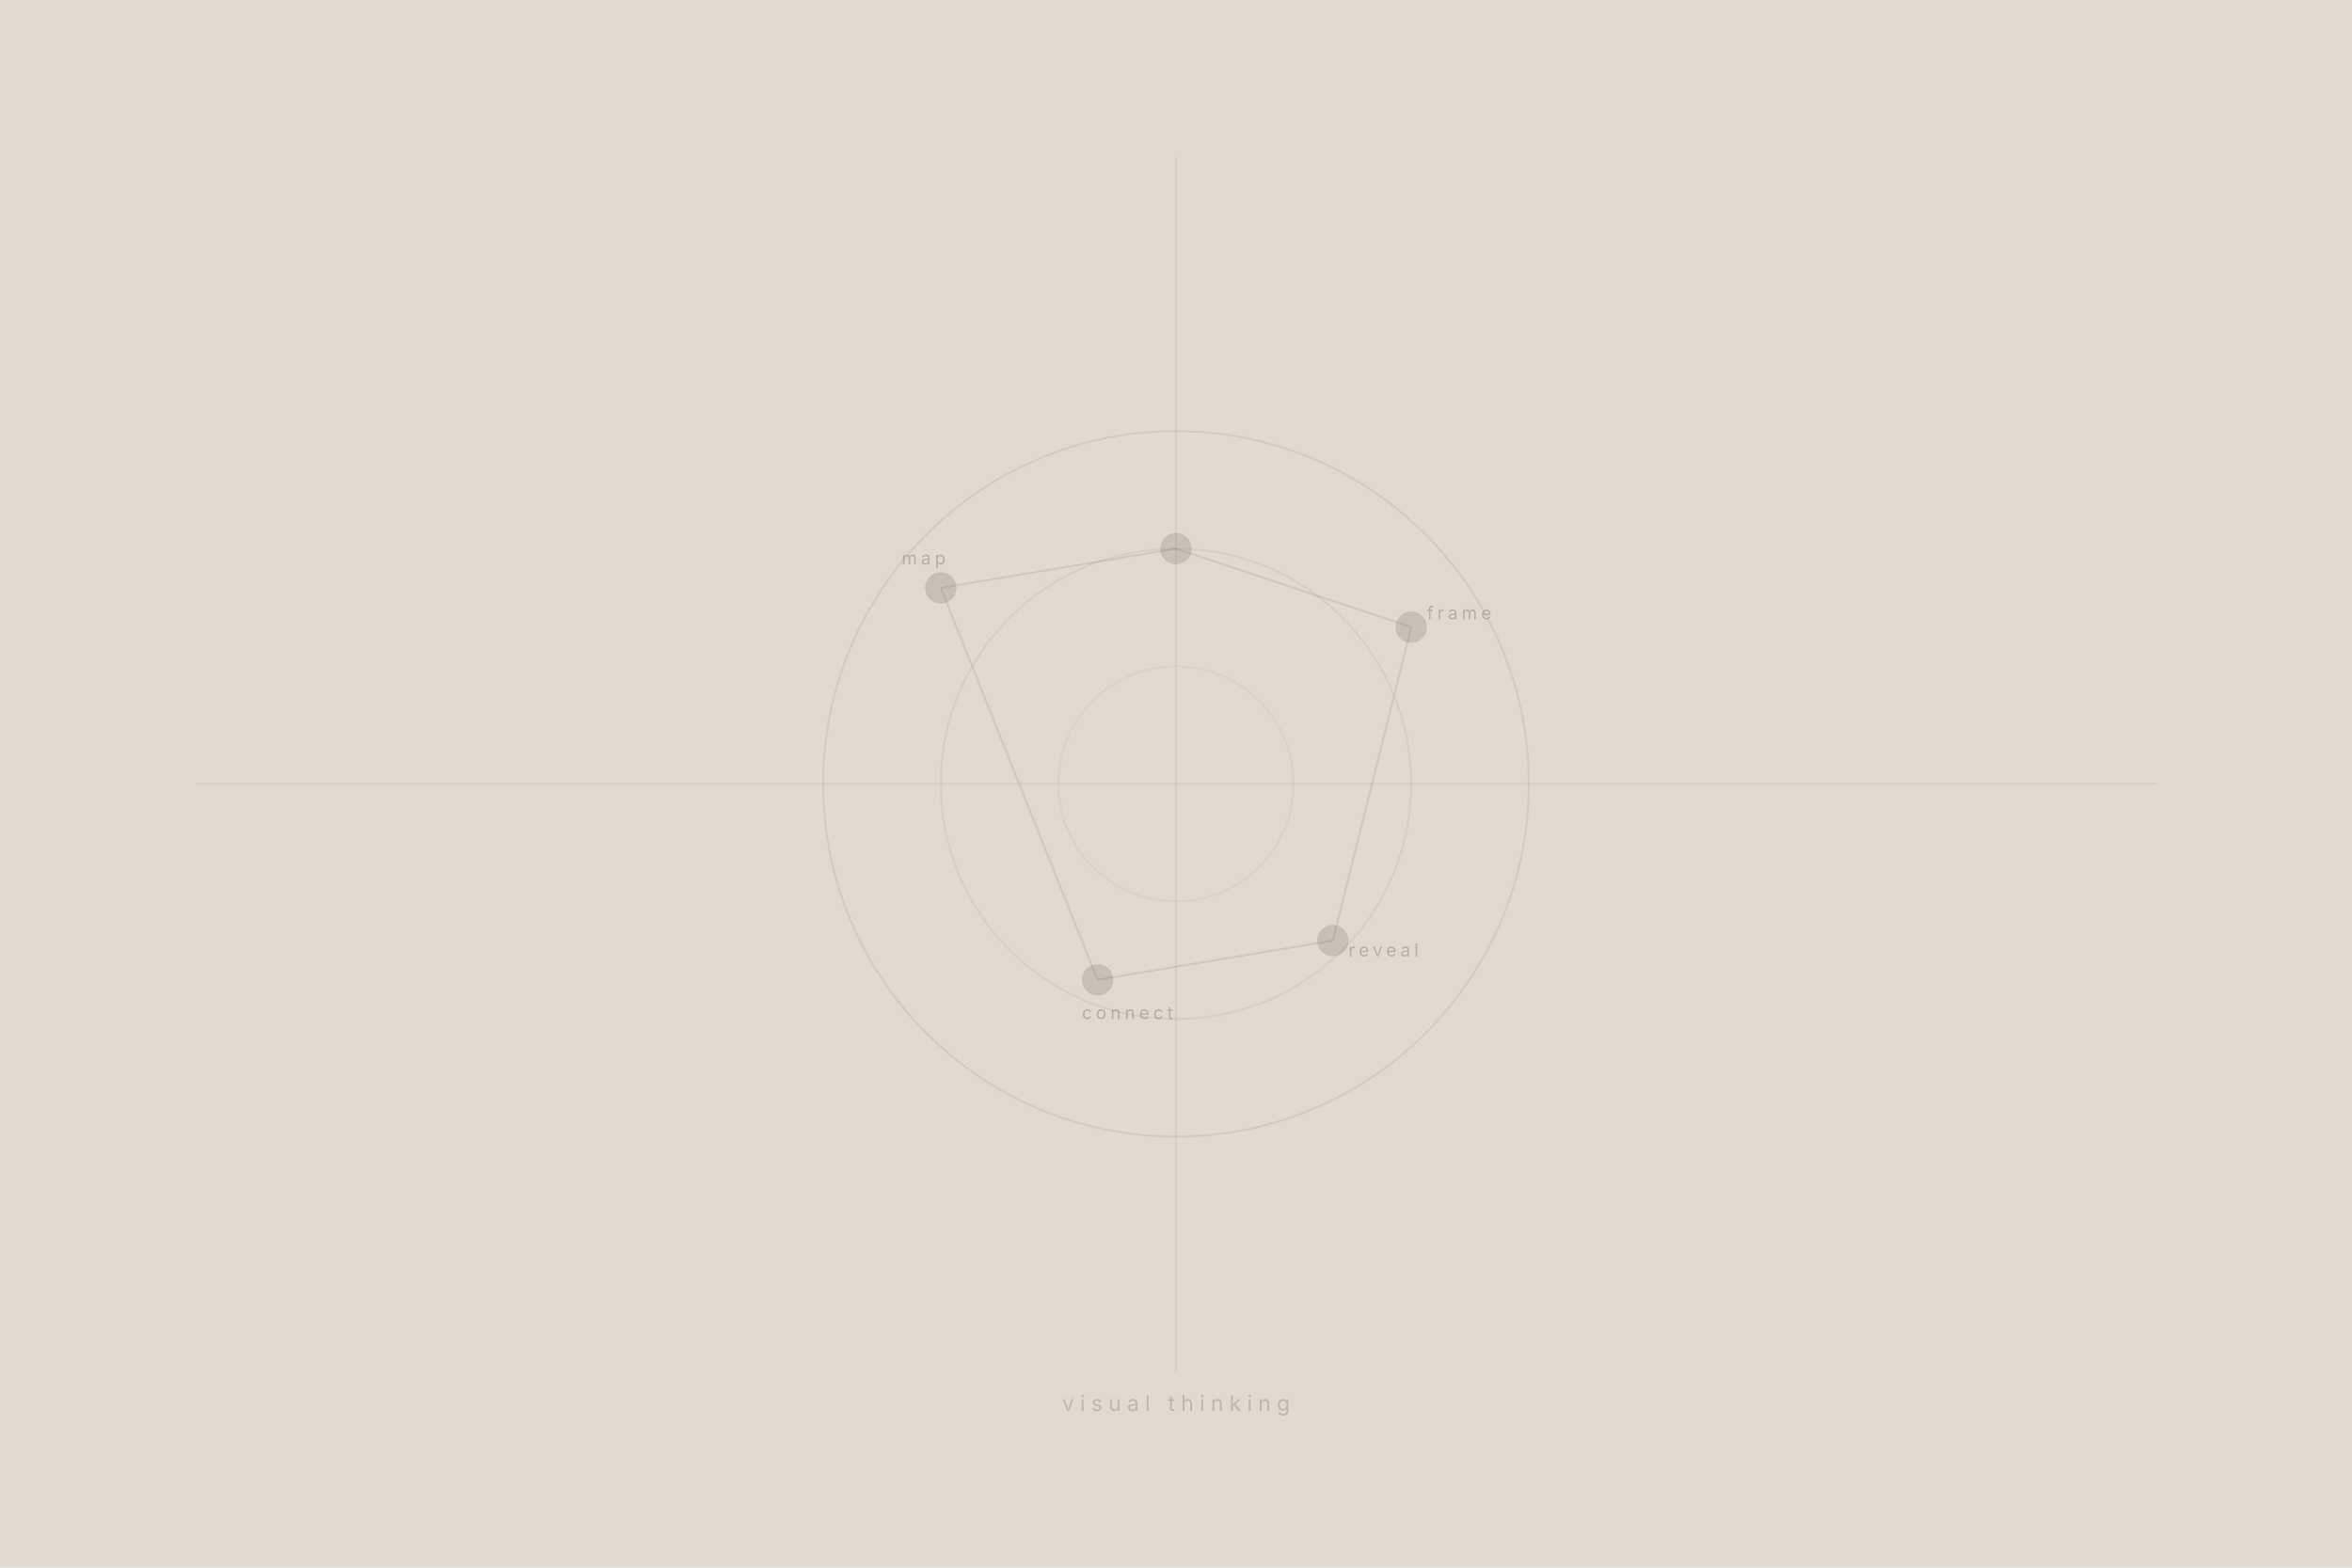
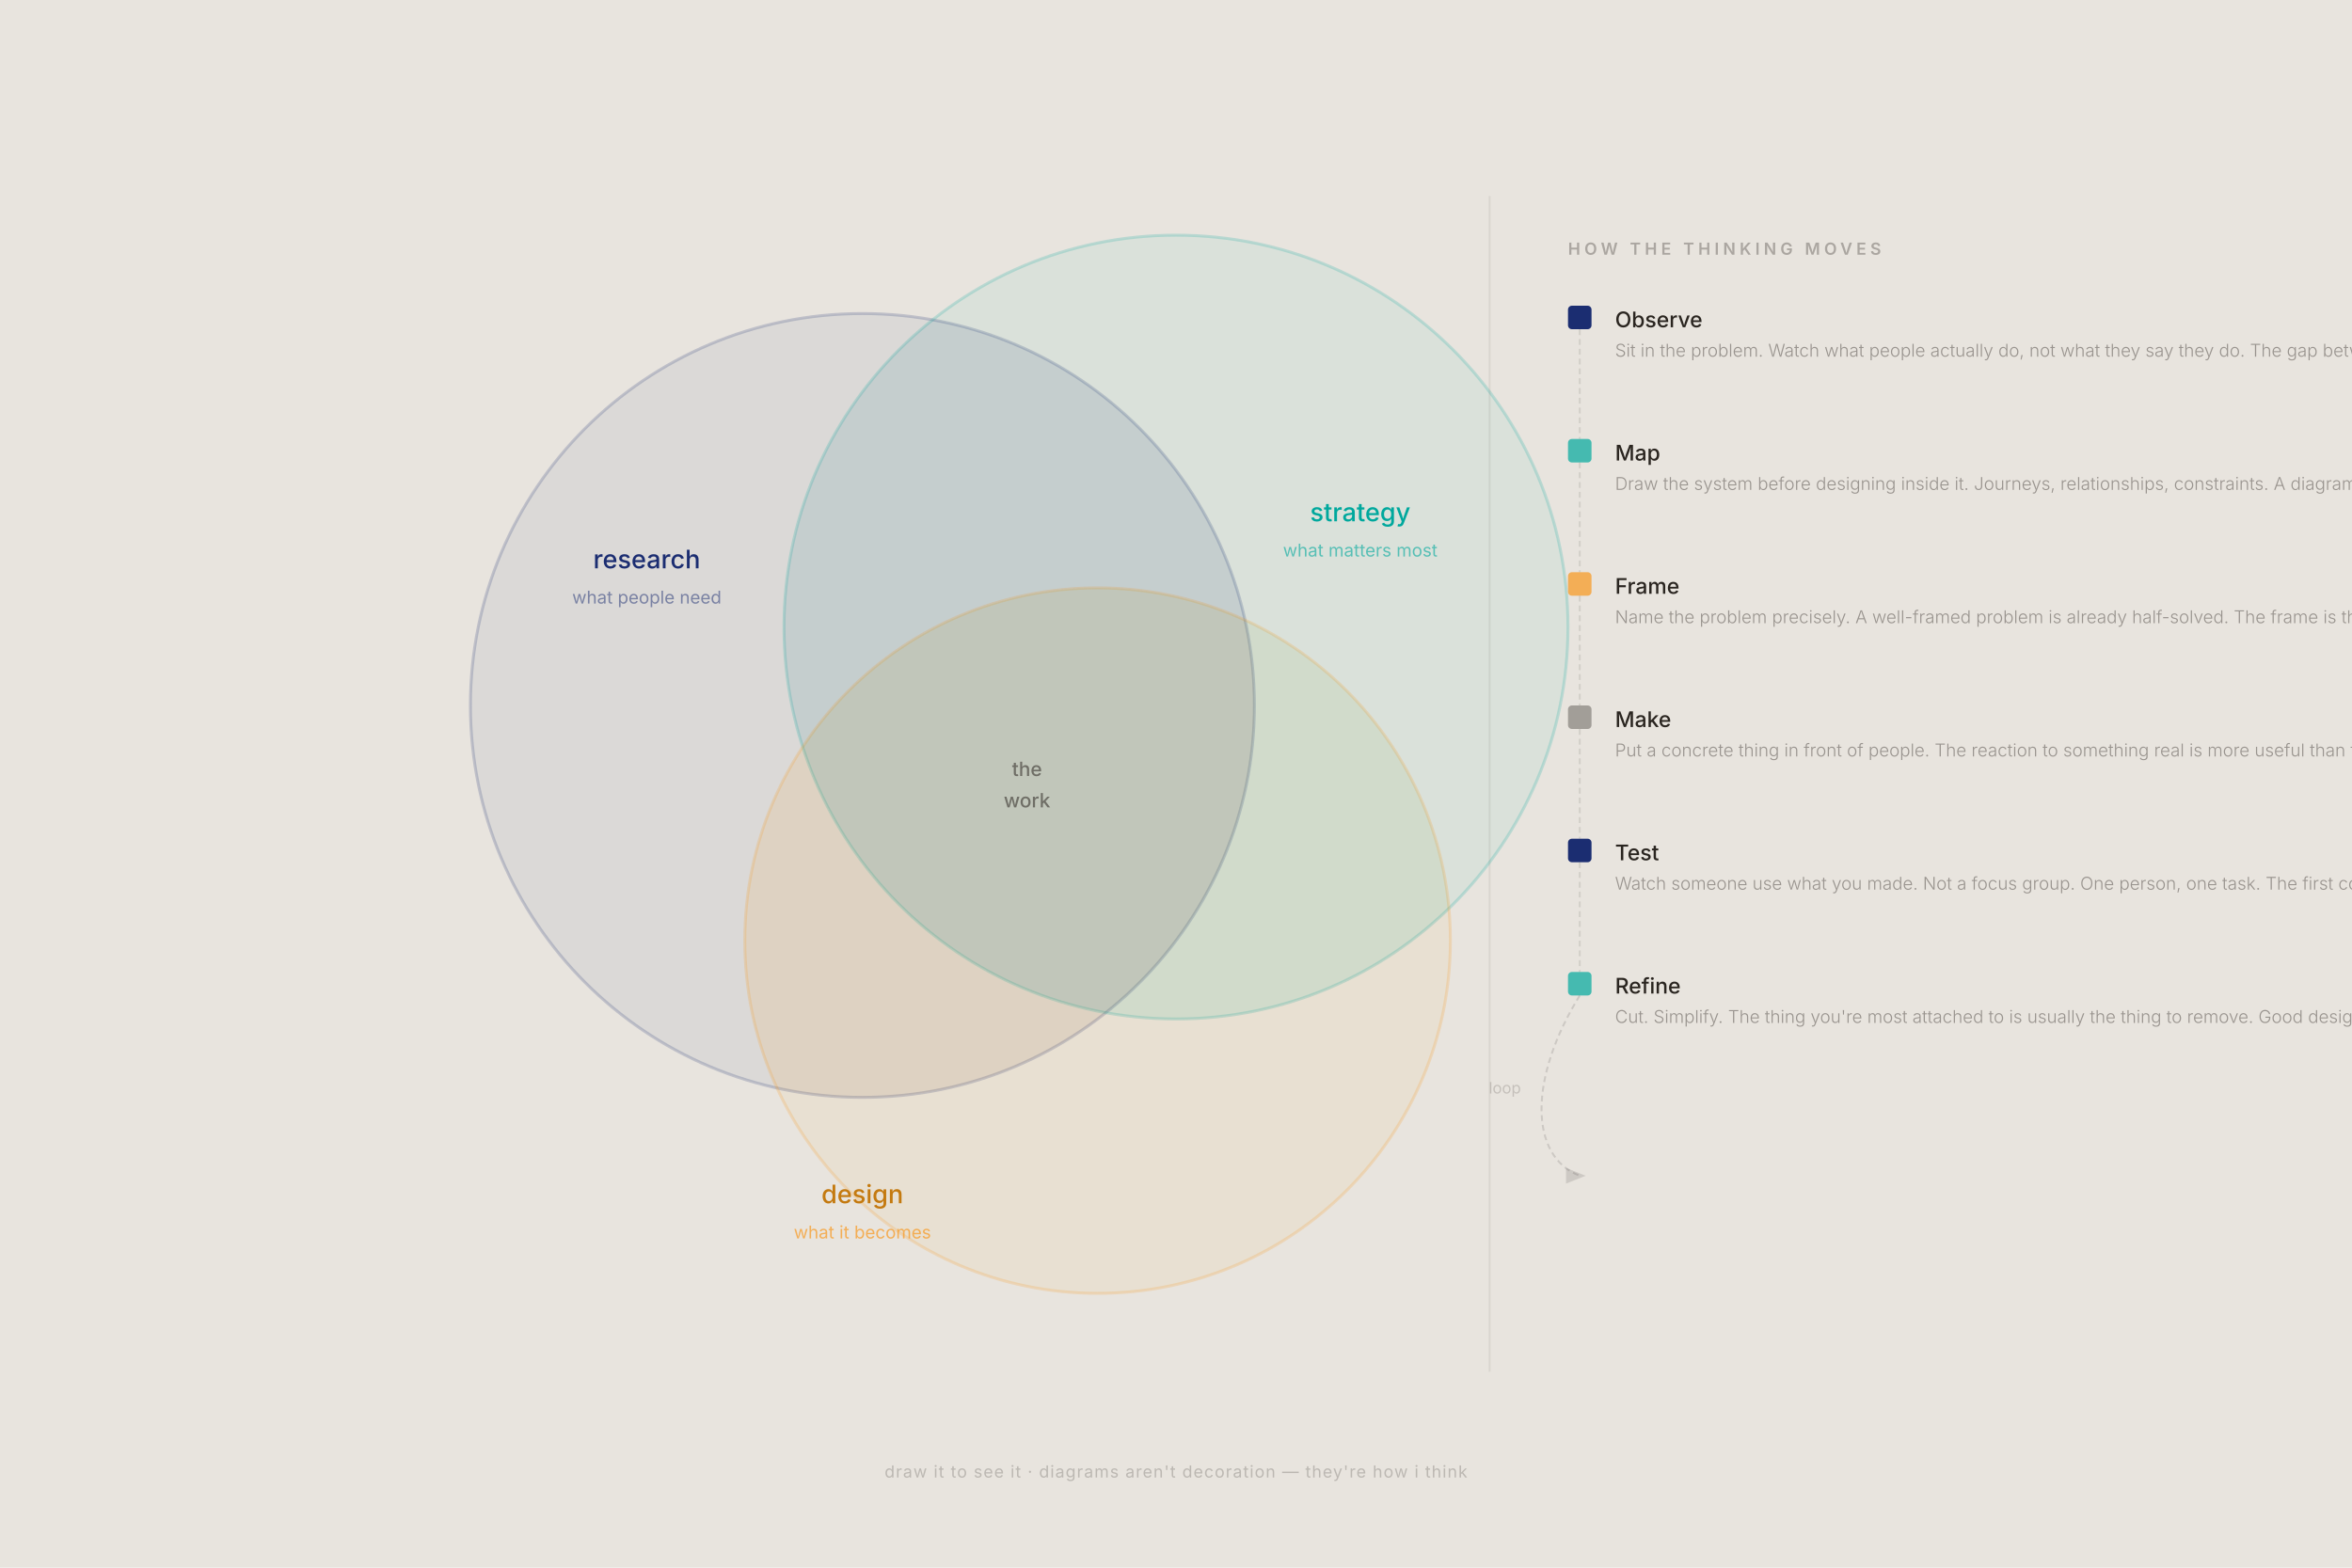
<svg xmlns="http://www.w3.org/2000/svg" width="1200" height="800" viewBox="0 0 1200 800">
-   <rect width="1200" height="800" fill="#dfd9d1" />
-   <line x1="600" y1="80" x2="600" y2="700" stroke="rgba(58,53,48,0.06)" stroke-width="1" />
-   <line x1="100" y1="400" x2="1100" y2="400" stroke="rgba(58,53,48,0.06)" stroke-width="1" />
-   <circle cx="600" cy="400" r="180" fill="none" stroke="rgba(58,53,48,0.08)" stroke-width="1" />
-   <circle cx="600" cy="400" r="120" fill="none" stroke="rgba(58,53,48,0.06)" stroke-width="1" />
-   <circle cx="600" cy="400" r="60" fill="none" stroke="rgba(58,53,48,0.04)" stroke-width="1" />
-   <circle cx="480" cy="300" r="8" fill="rgba(107,93,80,0.2)" />
-   <circle cx="720" cy="320" r="8" fill="rgba(107,93,80,0.2)" />
-   <circle cx="560" cy="500" r="8" fill="rgba(107,93,80,0.2)" />
-   <circle cx="680" cy="480" r="8" fill="rgba(107,93,80,0.2)" />
-   <circle cx="600" cy="280" r="8" fill="rgba(107,93,80,0.2)" />
-   <line x1="480" y1="300" x2="600" y2="280" stroke="rgba(58,53,48,0.1)" stroke-width="1" />
-   <line x1="600" y1="280" x2="720" y2="320" stroke="rgba(58,53,48,0.1)" stroke-width="1" />
-   <line x1="720" y1="320" x2="680" y2="480" stroke="rgba(58,53,48,0.1)" stroke-width="1" />
-   <line x1="680" y1="480" x2="560" y2="500" stroke="rgba(58,53,48,0.1)" stroke-width="1" />
-   <line x1="560" y1="500" x2="480" y2="300" stroke="rgba(58,53,48,0.1)" stroke-width="1" />
-   <text x="460" y="288" font-family="Inter, sans-serif" font-size="9" letter-spacing="2" fill="rgba(58,53,48,0.25)">map</text>
-   <text x="728" y="316" font-family="Inter, sans-serif" font-size="9" letter-spacing="2" fill="rgba(58,53,48,0.25)">frame</text>
-   <text x="552" y="520" font-family="Inter, sans-serif" font-size="9" letter-spacing="2" fill="rgba(58,53,48,0.25)">connect</text>
-   <text x="688" y="488" font-family="Inter, sans-serif" font-size="9" letter-spacing="2" fill="rgba(58,53,48,0.25)">reveal</text>
-   <text x="600" y="720" text-anchor="middle" font-family="Inter, sans-serif" font-size="11" letter-spacing="3" fill="rgba(58,53,48,0.2)">visual thinking</text>
+   <defs>
+     <style>
+       text { font-family: Inter, -apple-system, sans-serif; }
+     </style>
+     <clipPath id="clipA">
+       <circle cx="440" cy="360" r="200" />
+     </clipPath>
+     <clipPath id="clipB">
+       <circle cx="600" cy="320" r="200" />
+     </clipPath>
+     <clipPath id="clipC">
+       <circle cx="560" cy="480" r="180" />
+     </clipPath>
+   </defs>
+   <rect width="1200" height="800" fill="#e8e4de" />
+   <circle cx="440" cy="360" r="200" fill="rgba(27,45,113,0.06)" stroke="rgba(27,45,113,0.2)" stroke-width="1.5" />
+   <circle cx="600" cy="320" r="200" fill="rgba(0,168,157,0.06)" stroke="rgba(0,168,157,0.2)" stroke-width="1.5" />
+   <circle cx="560" cy="480" r="180" fill="rgba(248,152,29,0.06)" stroke="rgba(248,152,29,0.2)" stroke-width="1.5" />
+   <circle cx="440" cy="360" r="200" fill="rgba(27,45,113,0.05)" clip-path="url(#clipB)" />
+   <circle cx="600" cy="320" r="200" fill="rgba(0,168,157,0.05)" clip-path="url(#clipC)" />
+   <circle cx="440" cy="360" r="200" fill="rgba(248,152,29,0.05)" clip-path="url(#clipC)" />
+   <text x="330" y="290" font-size="13" fill="#1b2d71" font-weight="500" text-anchor="middle">research</text>
+   <text x="330" y="308" font-size="9" fill="rgba(27,45,113,0.5)" text-anchor="middle">what people need</text>
+   <text x="694" y="266" font-size="13" fill="#00a89d" font-weight="500" text-anchor="middle">strategy</text>
+   <text x="694" y="284" font-size="9" fill="rgba(0,168,157,0.6)" text-anchor="middle">what matters most</text>
+   <text x="440" y="614" font-size="13" fill="#c47a10" font-weight="500" text-anchor="middle">design</text>
+   <text x="440" y="632" font-size="9" fill="rgba(248,152,29,0.7)" text-anchor="middle">what it becomes</text>
+   <text x="524" y="396" font-size="10" fill="rgba(58,53,48,0.6)" text-anchor="middle" font-weight="500">the</text>
+   <text x="524" y="412" font-size="10" fill="rgba(58,53,48,0.6)" text-anchor="middle" font-weight="500">work</text>
+   <line x1="760" y1="100" x2="760" y2="700" stroke="rgba(58,53,48,0.08)" stroke-width="1" />
+   <text x="800" y="130" font-size="8.5" letter-spacing="2" fill="rgba(58,53,48,0.35)" font-weight="600">HOW THE THINKING MOVES</text>
+   <rect x="800" y="156" width="12" height="12" rx="2" fill="#1b2d71" />
+   <text x="824" y="167" font-size="11" fill="#2a2520" font-weight="500">Observe</text>
+   <text x="824" y="182" font-size="9" fill="rgba(58,53,48,0.45)" font-weight="300">Sit in the problem. Watch what people actually do, not what they say they do. The gap between intent and behaviour is where the work lives.</text>
+   <line x1="806" y1="168" x2="806" y2="224" stroke="rgba(58,53,48,0.12)" stroke-width="1" stroke-dasharray="3 2" />
+   <rect x="800" y="224" width="12" height="12" rx="2" fill="rgba(0,168,157,0.7)" />
+   <text x="824" y="235" font-size="11" fill="#2a2520" font-weight="500">Map</text>
+   <text x="824" y="250" font-size="9" fill="rgba(58,53,48,0.45)" font-weight="300">Draw the system before designing inside it. Journeys, relationships, constraints. A diagram forces clarity no brief can fake.</text>
+   <line x1="806" y1="236" x2="806" y2="292" stroke="rgba(58,53,48,0.12)" stroke-width="1" stroke-dasharray="3 2" />
+   <rect x="800" y="292" width="12" height="12" rx="2" fill="rgba(248,152,29,0.7)" />
+   <text x="824" y="303" font-size="11" fill="#2a2520" font-weight="500">Frame</text>
+   <text x="824" y="318" font-size="9" fill="rgba(58,53,48,0.45)" font-weight="300">Name the problem precisely. A well-framed problem is already half-solved. The frame is the argument — it predetermines what counts as a solution.</text>
+   <line x1="806" y1="304" x2="806" y2="360" stroke="rgba(58,53,48,0.12)" stroke-width="1" stroke-dasharray="3 2" />
+   <rect x="800" y="360" width="12" height="12" rx="2" fill="rgba(58,53,48,0.4)" />
+   <text x="824" y="371" font-size="11" fill="#2a2520" font-weight="500">Make</text>
+   <text x="824" y="386" font-size="9" fill="rgba(58,53,48,0.45)" font-weight="300">Put a concrete thing in front of people. The reaction to something real is more useful than the most careful interview. Make something to find out what's true.</text>
+   <line x1="806" y1="372" x2="806" y2="428" stroke="rgba(58,53,48,0.12)" stroke-width="1" stroke-dasharray="3 2" />
+   <rect x="800" y="428" width="12" height="12" rx="2" fill="#1b2d71" />
+   <text x="824" y="439" font-size="11" fill="#2a2520" font-weight="500">Test</text>
+   <text x="824" y="454" font-size="9" fill="rgba(58,53,48,0.45)" font-weight="300">Watch someone use what you made. Not a focus group. One person, one task. The first confused pause tells you more than a hundred survey responses.</text>
+   <line x1="806" y1="440" x2="806" y2="496" stroke="rgba(58,53,48,0.12)" stroke-width="1" stroke-dasharray="3 2" />
+   <rect x="800" y="496" width="12" height="12" rx="2" fill="rgba(0,168,157,0.7)" />
+   <text x="824" y="507" font-size="11" fill="#2a2520" font-weight="500">Refine</text>
+   <text x="824" y="522" font-size="9" fill="rgba(58,53,48,0.45)" font-weight="300">Cut. Simplify. The thing you're most attached to is usually the thing to remove. Good design is what survives the edit — not what survives the brainstorm.</text>
+   <path d="M806 508 C780 550 780 590 806 600" fill="none" stroke="rgba(58,53,48,0.15)" stroke-width="1" stroke-dasharray="3 2" />
+   <text x="776" y="558" font-size="8" fill="rgba(58,53,48,0.2)" text-anchor="end">loop</text>
+   <polygon points="806,597 802,607 810,607" fill="rgba(58,53,48,0.15)" transform="rotate(90,806,600)" />
+   <text x="600" y="754" font-size="8.5" fill="rgba(58,53,48,0.25)" text-anchor="middle" letter-spacing="0.5">draw it to see it · diagrams aren't decoration — they're how i think</text>
</svg>
